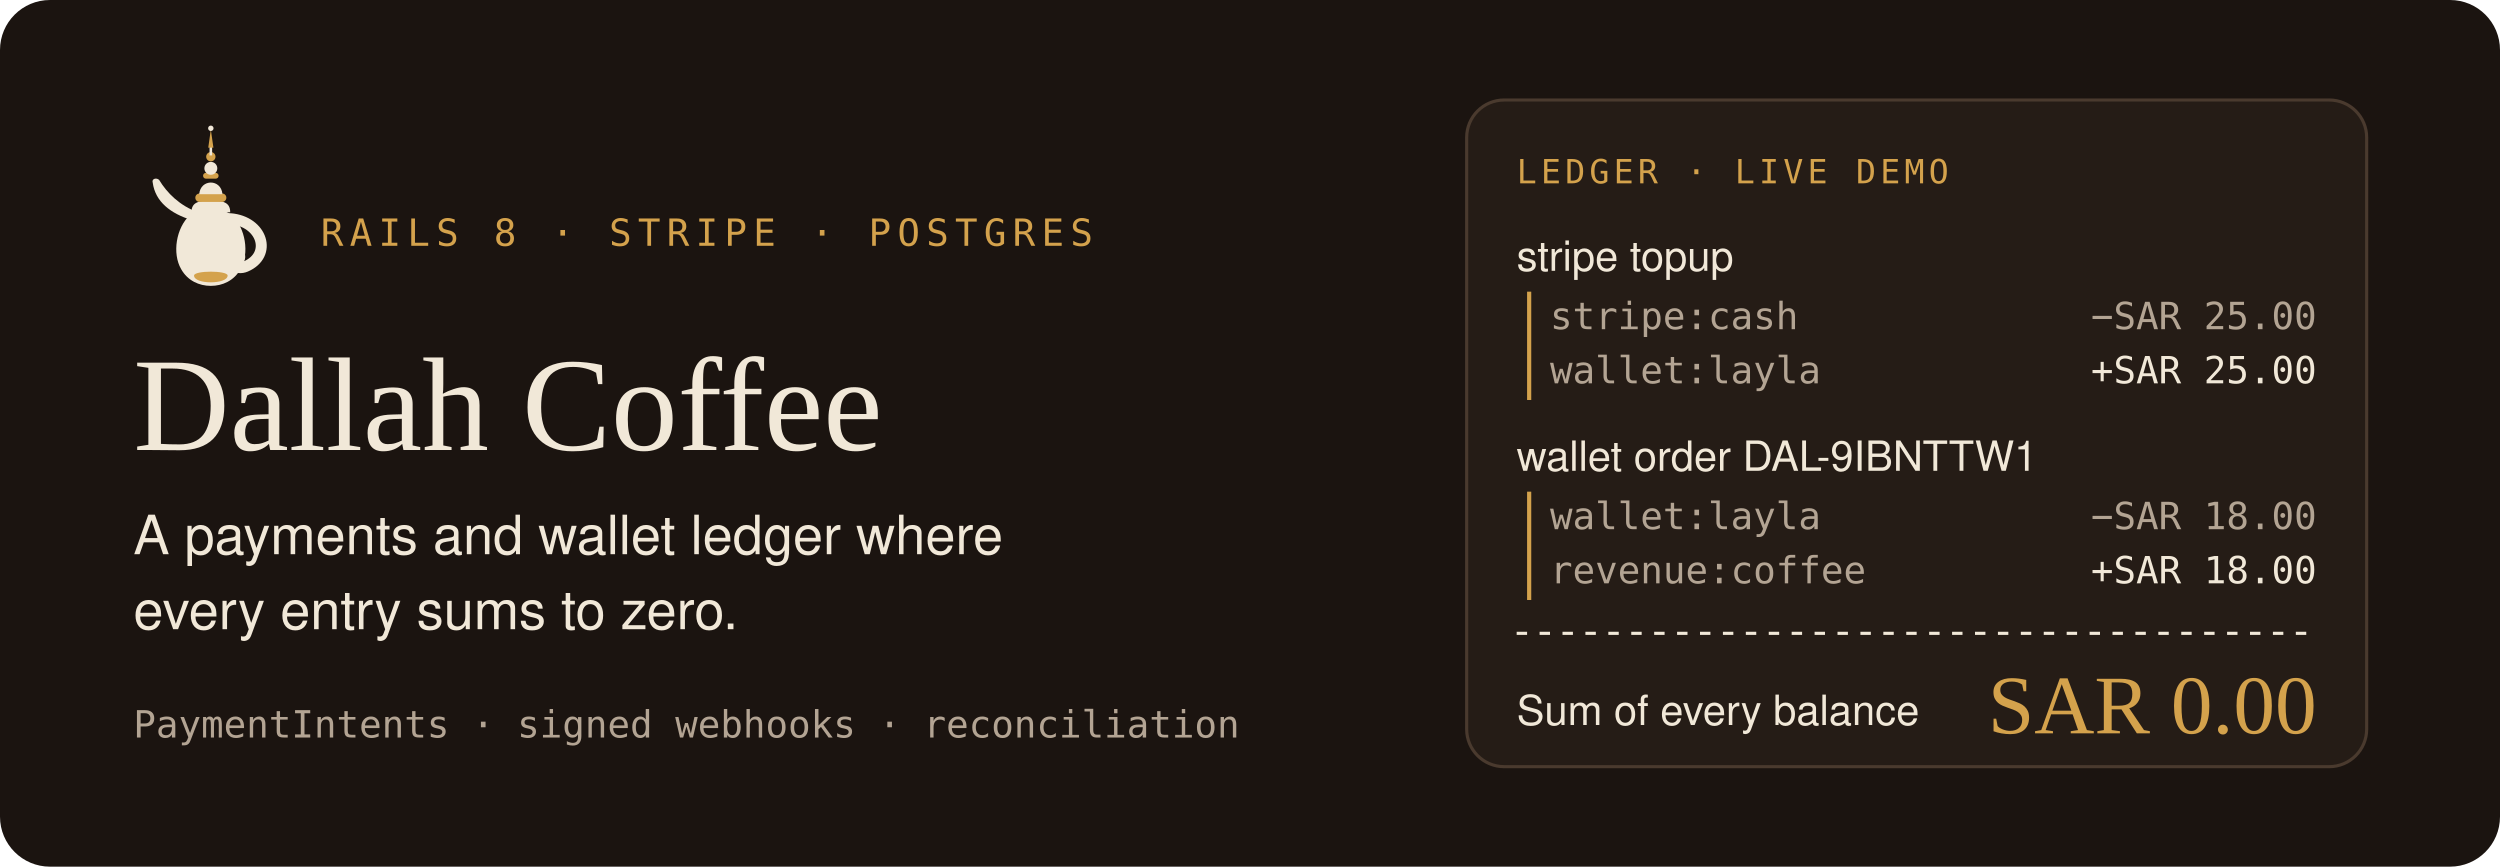
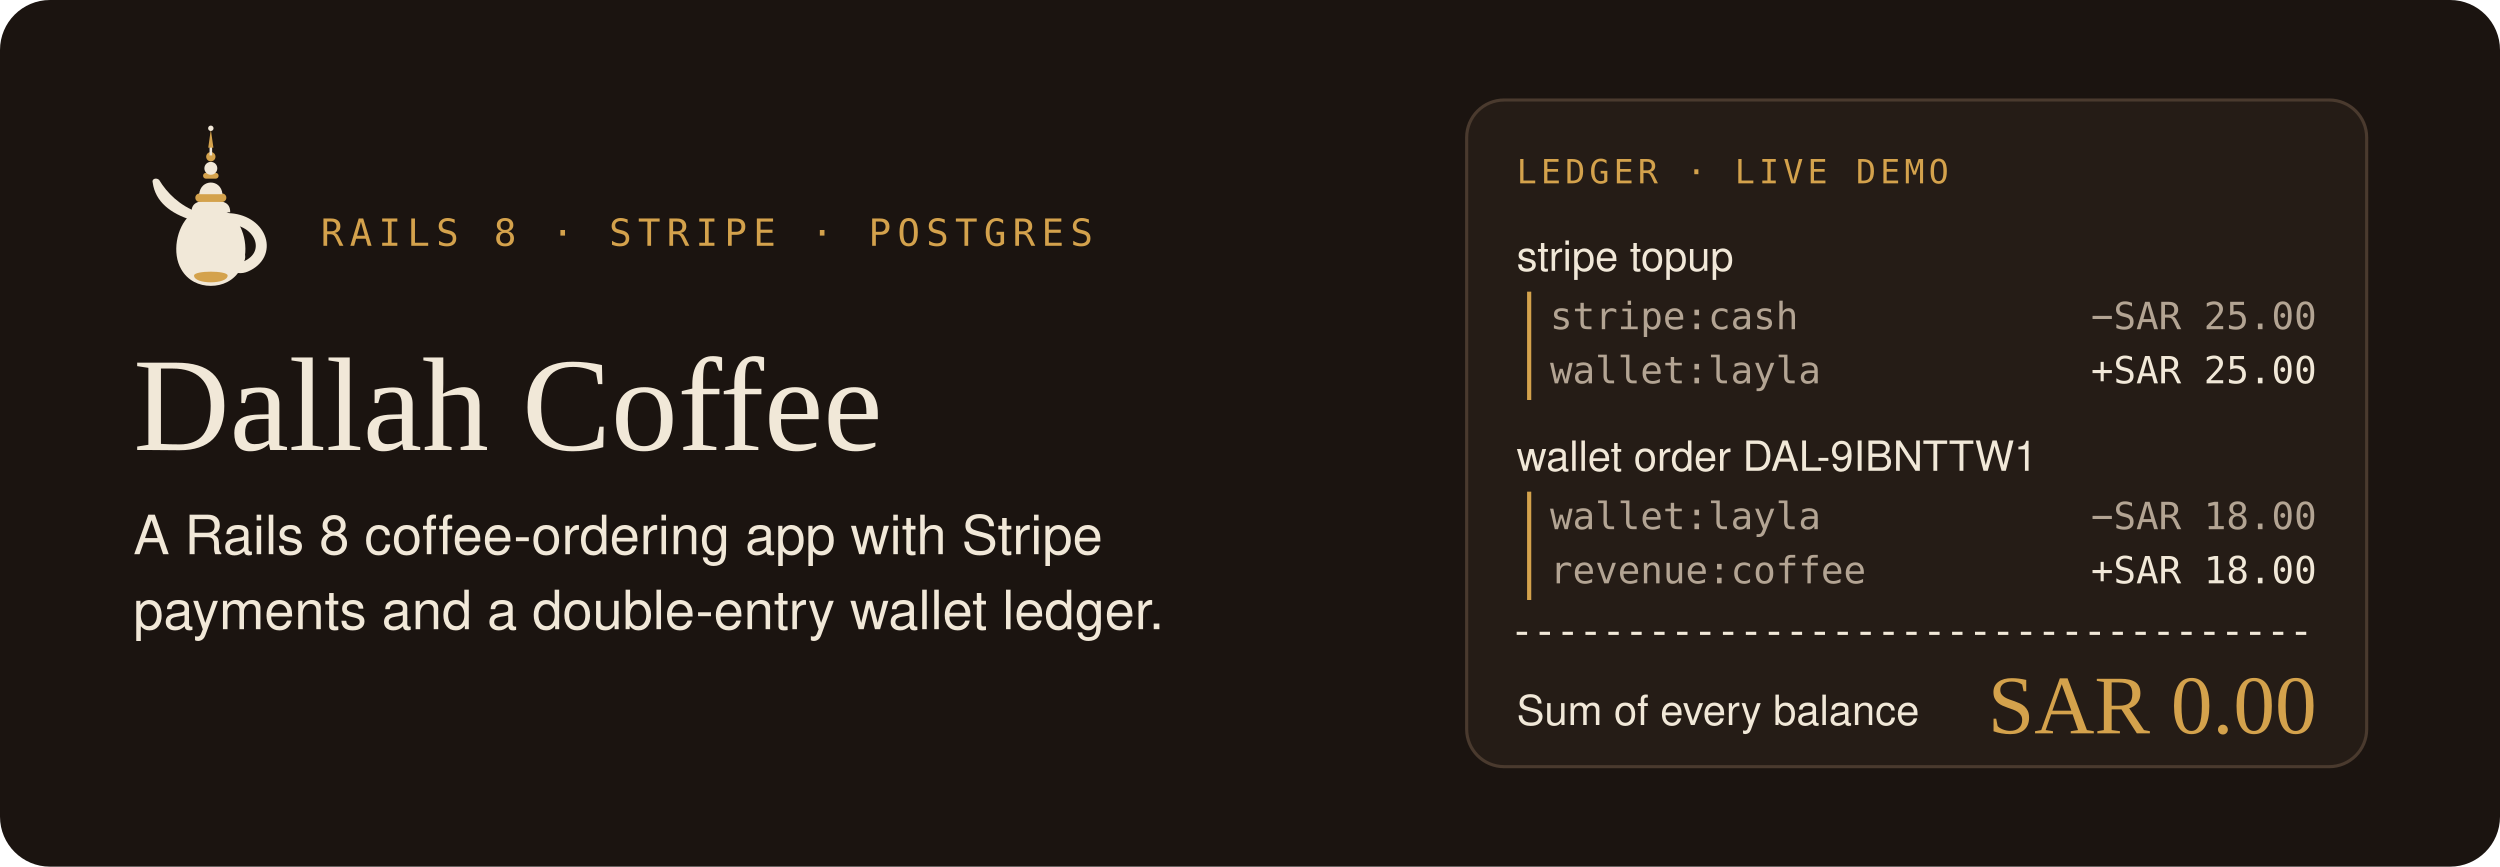
<svg xmlns="http://www.w3.org/2000/svg" width="1200" height="416" viewBox="0 0 1200 416" role="img" aria-labelledby="title desc">
  <rect width="1200" height="416" rx="24" fill="#1b1410" />
  <g transform="translate(64 56) scale(0.62)">
    <path fill="none" stroke="#f1e8d8" stroke-width="8.5" stroke-linecap="round" stroke-linejoin="round" d="M75 79 C100 81 108 107 87 116 C80 119 73 114 76 108 C78 104 84 106 82 110" />
    <path fill="#f1e8d8" d="M45 80 C29 75, 17 66, 15 51 C14 48, 18 47, 20 49 C26 59, 36 69, 50 74 Z" />
    <path fill="#f1e8d8" d="M44 76 C33 86, 30 106, 37 118 C42 127, 51 131, 60 131 C69 131, 78 127, 83 118 C90 106, 87 86, 76 76 C68 70, 52 70, 44 76 Z" />
    <path fill="#d4a24c" d="M47 123 C47 130 73 130 73 123 C73 119 47 119 47 123 Z" />
    <path fill="#f1e8d8" d="M45 74 C45 66, 51 65, 60 65 C69 65, 75 66, 75 74 Z" />
    <rect x="48" y="59.5" width="24" height="6.5" rx="3.2" fill="#d4a24c" />
    <path fill="#f1e8d8" d="M51 60 C52 48, 68 48, 69 60 Z" />
    <rect x="54" y="43.5" width="12" height="4.5" rx="2.2" fill="#d4a24c" />
    <circle cx="60" cy="40" r="5" fill="#f1e8d8" />
    <circle cx="60" cy="31" r="3.6" fill="#d4a24c" />
    <rect x="59" y="22" width="2" height="8" fill="#f1e8d8" />
    <path fill="#d4a24c" d="M60 10 L62 24 L58 24 Z" />
    <circle cx="60" cy="9" r="2.1" fill="#f1e8d8" />
  </g>
  <text x="154" y="118" font-family="ui-monospace, SFMono-Regular, Menlo, Consolas, monospace" font-size="18" letter-spacing="3" fill="#d4a24c">RAILS 8 · STRIPE · POSTGRES</text>
  <text x="64" y="216" font-family="Georgia, 'Times New Roman', serif" font-size="64" fill="#f1e8d8">Dallah Coffee</text>
-   <text x="64" y="266" font-family="-apple-system, BlinkMacSystemFont, 'Segoe UI', Helvetica, Arial, sans-serif" font-size="26" fill="#f1e8d8">A payments and wallet ledger where</text>
-   <text x="64" y="302" font-family="-apple-system, BlinkMacSystemFont, 'Segoe UI', Helvetica, Arial, sans-serif" font-size="26" fill="#f1e8d8">every entry sums to zero.</text>
-   <text x="64" y="354" font-family="ui-monospace, SFMono-Regular, Menlo, Consolas, monospace" font-size="18" fill="#b3a493">PaymentIntents · signed webhooks · reconciliation</text>
+   <text x="64" y="266" font-family="-apple-system, BlinkMacSystemFont, 'Segoe UI', Helvetica, Arial, sans-serif" font-size="26" fill="#f1e8d8">A Rails 8 coffee-ordering app with Stripe</text>
+   <text x="64" y="302" font-family="-apple-system, BlinkMacSystemFont, 'Segoe UI', Helvetica, Arial, sans-serif" font-size="26" fill="#f1e8d8">payments and a double-entry wallet ledger.</text>
  <rect x="704" y="48" width="432" height="320" rx="18" fill="#251c16" stroke="#4a3a2e" stroke-width="1.5" />
  <text x="728" y="88" font-family="ui-monospace, SFMono-Regular, Menlo, Consolas, monospace" font-size="16" letter-spacing="2" fill="#d4a24c">LEDGER · LIVE DEMO</text>
  <text x="728" y="130" font-family="-apple-system, BlinkMacSystemFont, 'Segoe UI', Helvetica, Arial, sans-serif" font-size="20" fill="#f1e8d8">stripe topup</text>
  <text x="744" y="158" font-family="ui-monospace, SFMono-Regular, Menlo, Consolas, monospace" font-size="18" fill="#b3a493">stripe:cash</text>
  <text x="1112" y="158" text-anchor="end" font-family="ui-monospace, SFMono-Regular, Menlo, Consolas, monospace" font-size="18" fill="#b3a493">−SAR 25.00</text>
  <text x="744" y="184" font-family="ui-monospace, SFMono-Regular, Menlo, Consolas, monospace" font-size="18" fill="#b3a493">wallet:layla</text>
  <text x="1112" y="184" text-anchor="end" font-family="ui-monospace, SFMono-Regular, Menlo, Consolas, monospace" font-size="18" fill="#f1e8d8">+SAR 25.00</text>
  <path d="M734 140 V192" stroke="#d4a24c" stroke-width="2" />
  <text x="728" y="226" font-family="-apple-system, BlinkMacSystemFont, 'Segoe UI', Helvetica, Arial, sans-serif" font-size="20" fill="#f1e8d8">wallet order DAL-9IBNTTW1</text>
  <text x="744" y="254" font-family="ui-monospace, SFMono-Regular, Menlo, Consolas, monospace" font-size="18" fill="#b3a493">wallet:layla</text>
  <text x="1112" y="254" text-anchor="end" font-family="ui-monospace, SFMono-Regular, Menlo, Consolas, monospace" font-size="18" fill="#b3a493">−SAR 18.00</text>
  <text x="744" y="280" font-family="ui-monospace, SFMono-Regular, Menlo, Consolas, monospace" font-size="18" fill="#b3a493">revenue:coffee</text>
  <text x="1112" y="280" text-anchor="end" font-family="ui-monospace, SFMono-Regular, Menlo, Consolas, monospace" font-size="18" fill="#f1e8d8">+SAR 18.00</text>
  <path d="M734 236 V288" stroke="#d4a24c" stroke-width="2" />
  <path d="M728 304 H1112" stroke="#f1e8d8" stroke-width="1.5" stroke-dasharray="5 6" />
  <text x="728" y="348" font-family="-apple-system, BlinkMacSystemFont, 'Segoe UI', Helvetica, Arial, sans-serif" font-size="20" fill="#f1e8d8">Sum of every balance</text>
  <text x="1112" y="352" text-anchor="end" font-family="Georgia, 'Times New Roman', serif" font-size="40" fill="#d4a24c">SAR 0.00</text>
</svg>
